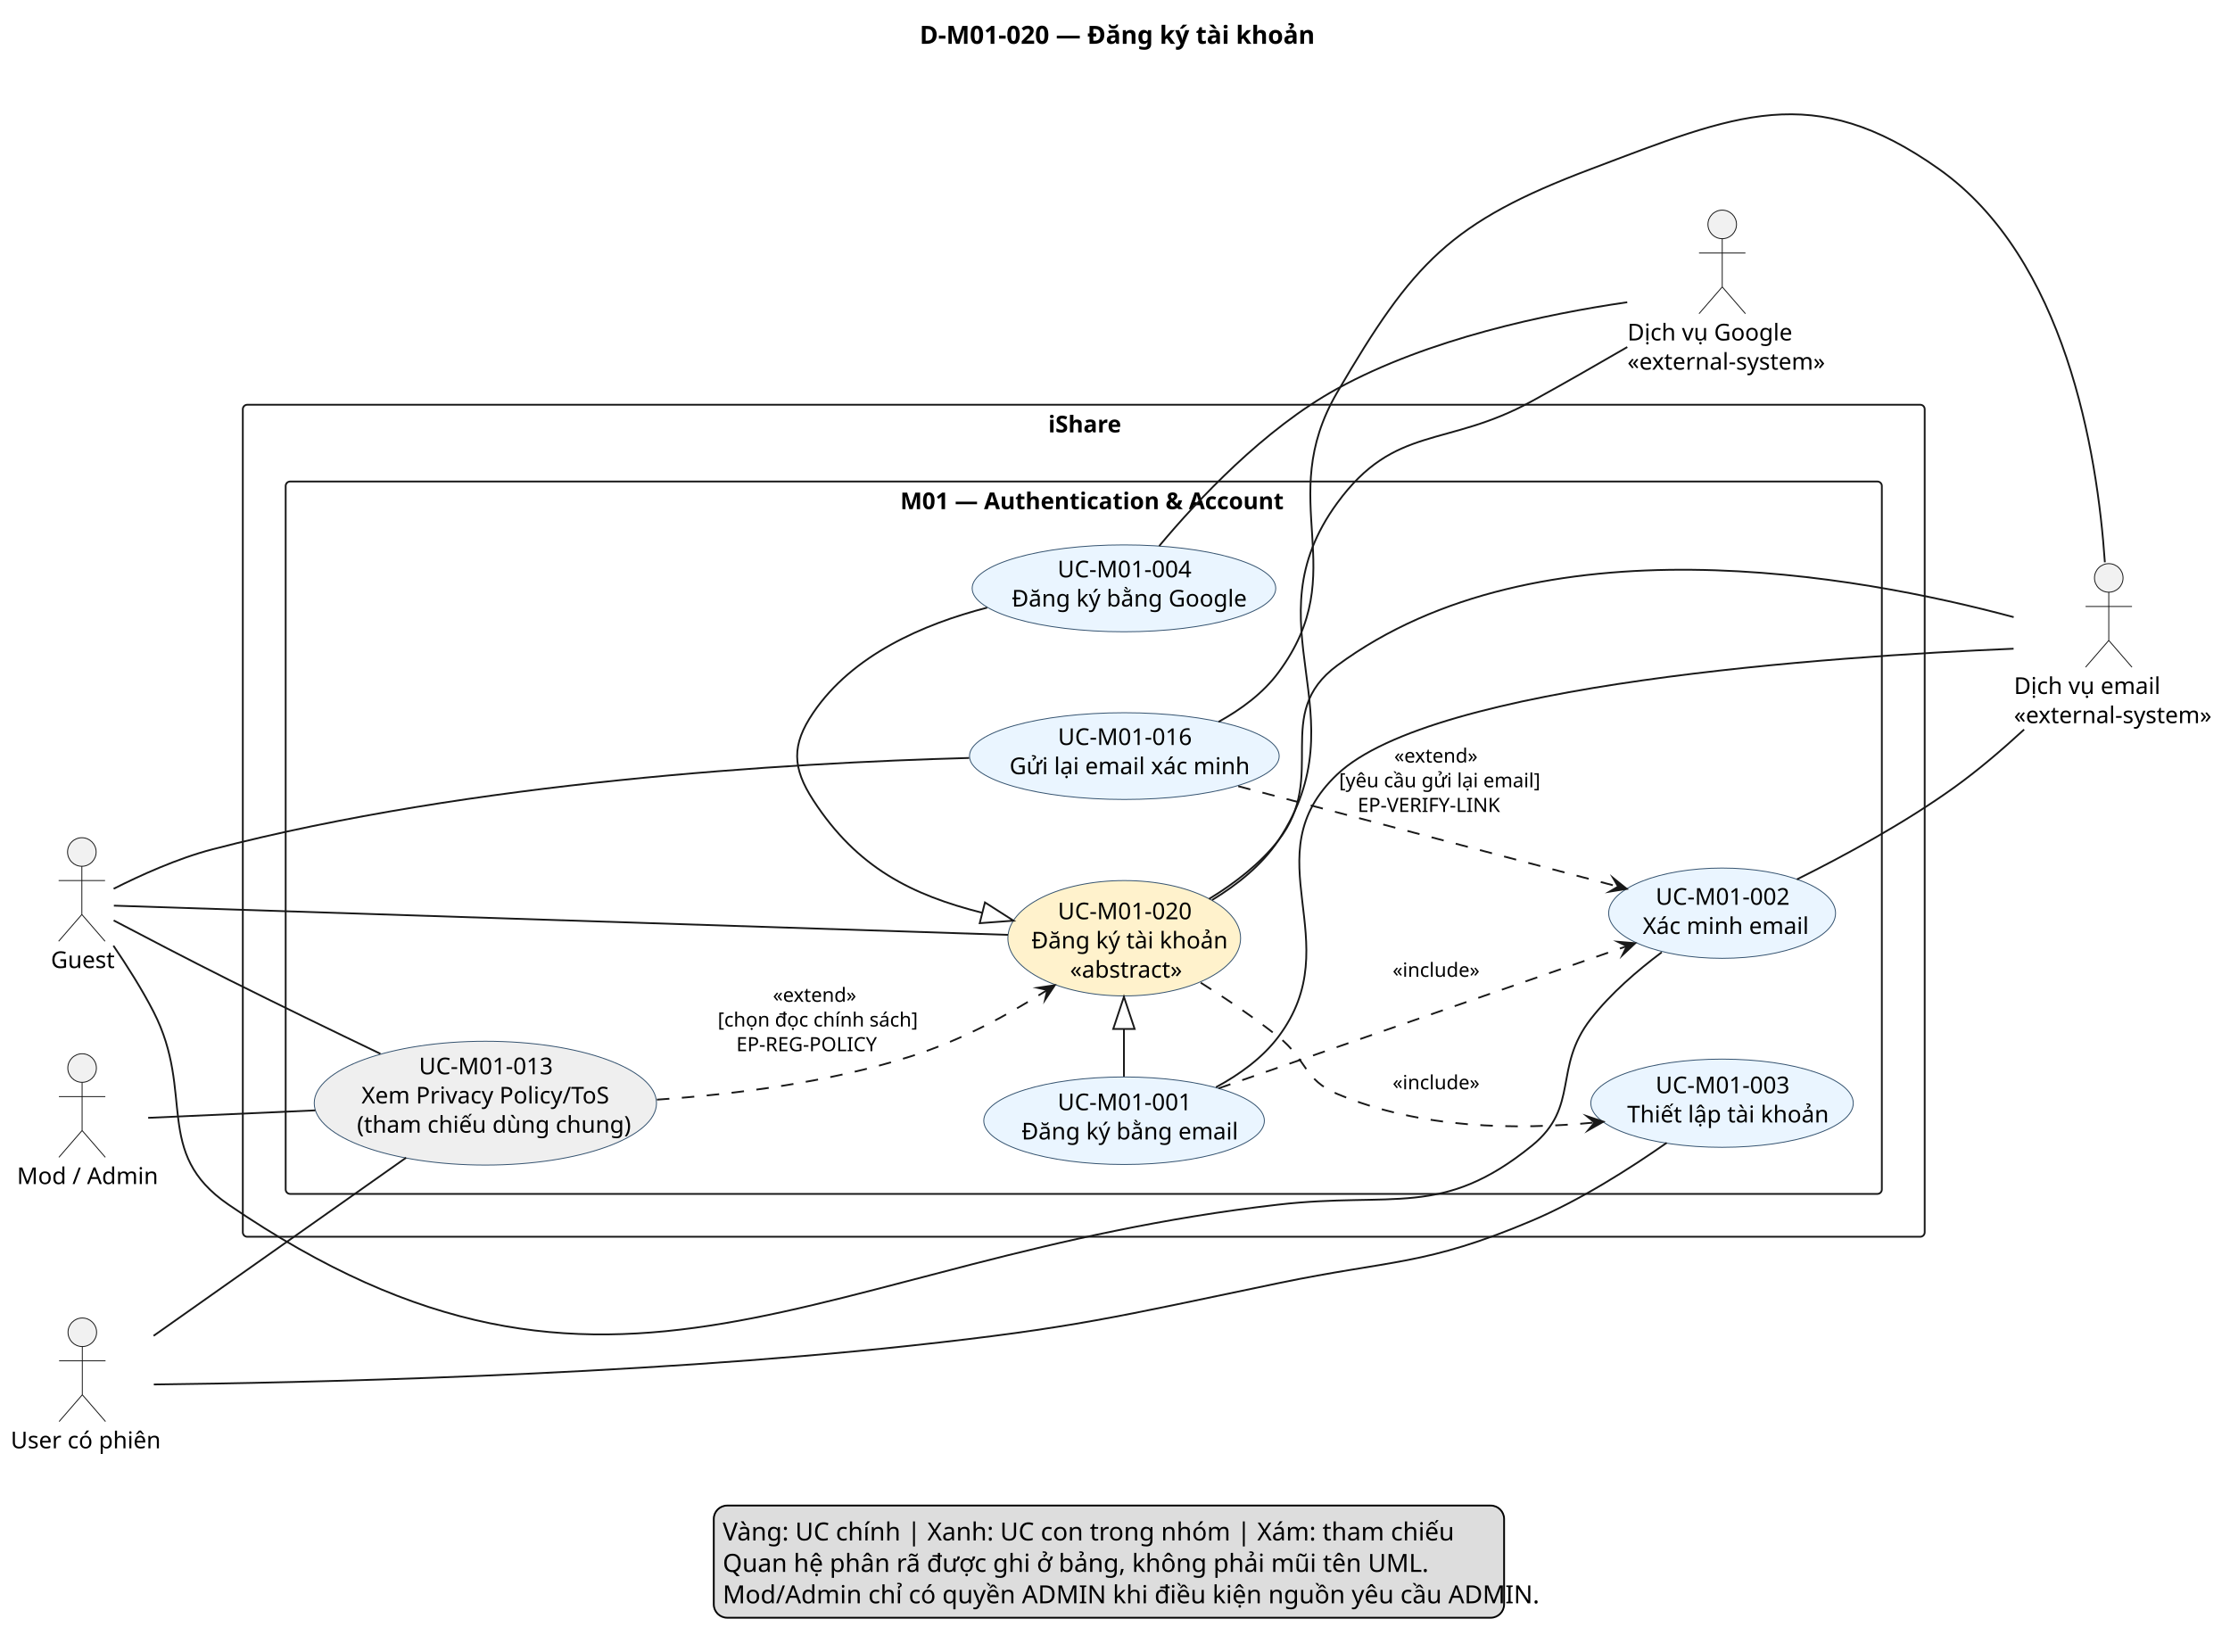
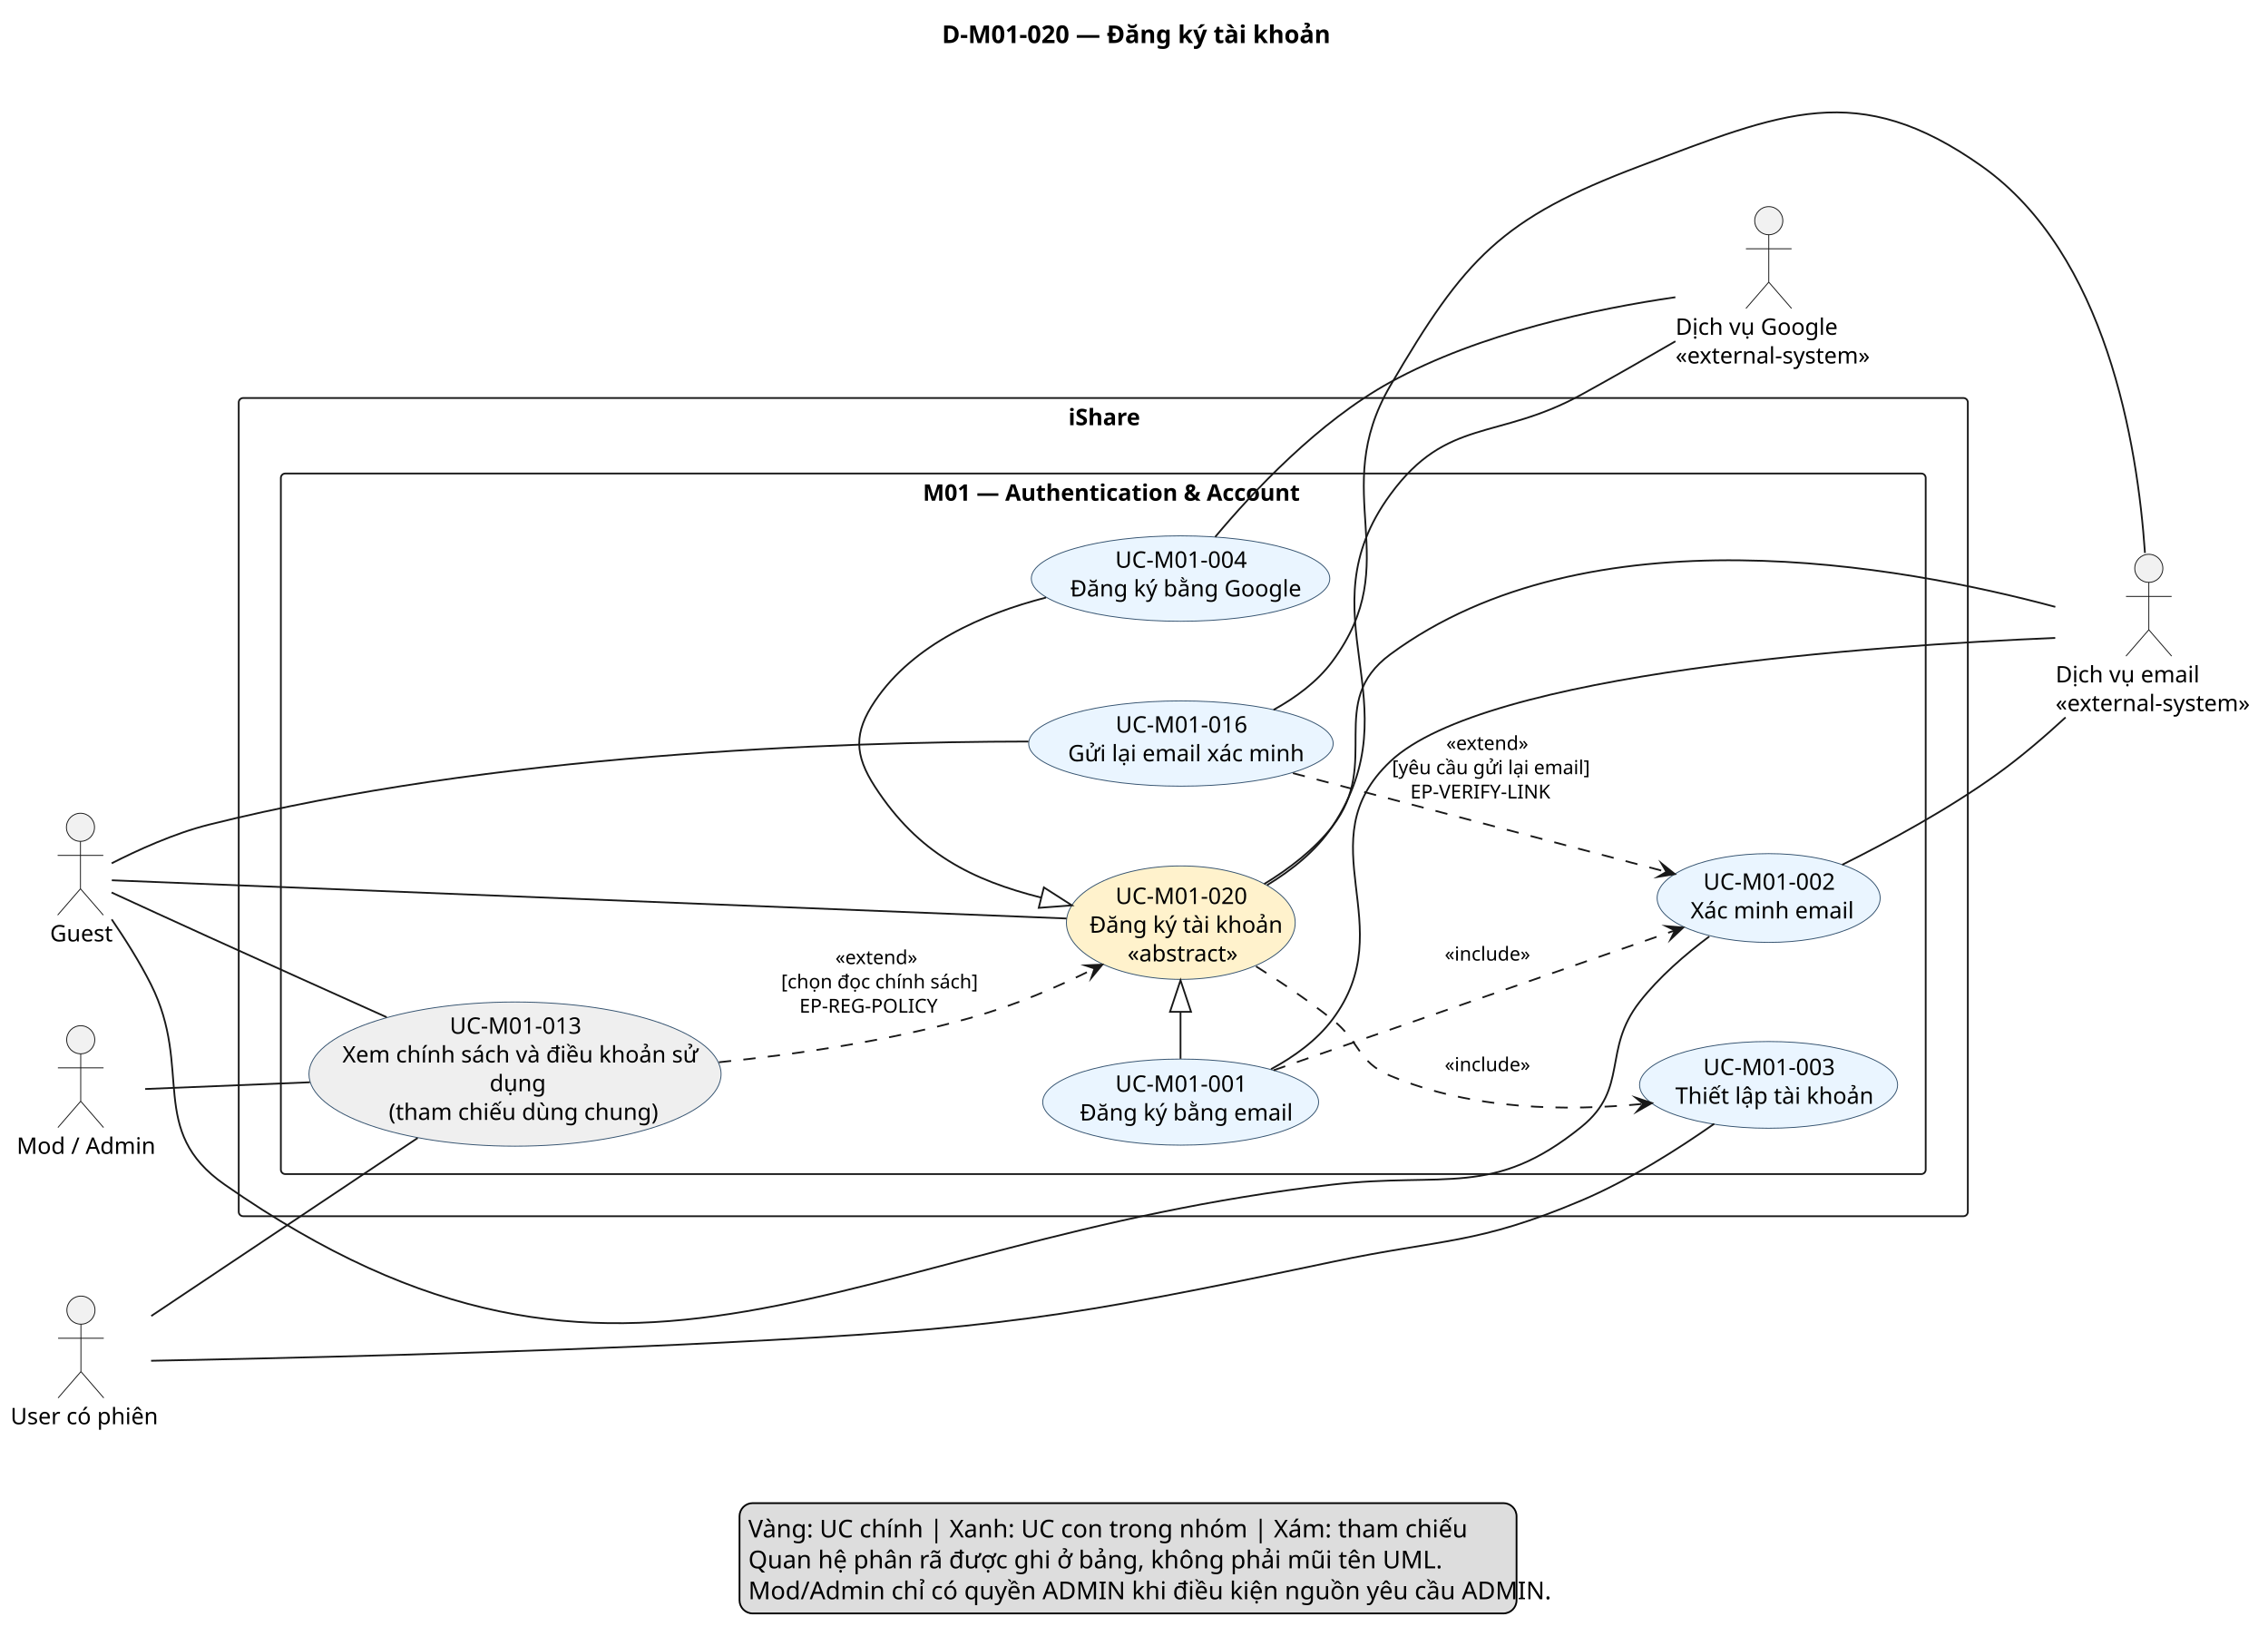
- <svg xmlns="http://www.w3.org/2000/svg" version="1.1" data-diagram-type="DESCRIPTION" style="width:1249px;height:925px;background:#FFFFFF;" width="1249px" height="925px" viewBox="0 0 1249 925" zoomAndPan="magnify" preserveAspectRatio="none" contentStyleType="text/css">
+ <svg xmlns="http://www.w3.org/2000/svg" version="1.1" data-diagram-type="DESCRIPTION" style="width:1292px;height:937px;background:#FFFFFF;" width="1292px" height="937px" viewBox="0 0 1292 937" zoomAndPan="magnify" preserveAspectRatio="none" contentStyleType="text/css">
  <defs />
  <g font-family="sans-serif" lengthAdjust="spacing">
    <g class="title" data-source-line="13">
-       <text x="515.079" y="24.533" fill="#000" font-size="14" textLength="212.051" font-weight="700">D-M01-020 — Đăng ký tài khoản</text>
+       <text x="536.579" y="24.533" fill="#000" font-size="14" textLength="212.051" font-weight="700">D-M01-020 — Đăng ký tài khoản</text>
    </g>
    <g class="cluster" data-qualified-name="iShare" id="ent0006" data-source-line="19">
-       <rect x="136" y="226.689" width="942" height="466" fill="none" style="stroke:#181818;stroke-width:1;" rx="2.5" ry="2.5" />
-       <text x="587.129" y="242.184" fill="#000" font-size="13" textLength="39.743" font-weight="700">iShare</text>
+       <rect x="136" y="226.689" width="985" height="466" fill="none" style="stroke:#181818;stroke-width:1;" rx="2.5" ry="2.5" />
+       <text x="608.629" y="242.184" fill="#000" font-size="13" textLength="39.743" font-weight="700">iShare</text>
    </g>
    <g class="cluster" data-qualified-name="iShare.M01 . Authentication . Account" id="ent0007" data-source-line="20">
-       <rect x="160" y="269.689" width="894" height="399" fill="none" style="stroke:#181818;stroke-width:1;" rx="2.5" ry="2.5" />
-       <text x="504.238" y="285.184" fill="#000" font-size="13" textLength="205.524" font-weight="700">M01 — Authentication &amp; Account</text>
+       <rect x="160" y="269.689" width="937" height="399" fill="none" style="stroke:#181818;stroke-width:1;" rx="2.5" ry="2.5" />
+       <text x="525.738" y="285.184" fill="#000" font-size="13" textLength="205.524" font-weight="700">M01 — Authentication &amp; Account</text>
    </g>
    <g class="entity" data-qualified-name="iShare.M01 . Authentication . Account.UC_M01_020" id="ent0008" data-source-line="21">
-       <ellipse cx="629.669" cy="525.496" rx="65.169" ry="32.306" fill="#FFF2CC" style="stroke:#34526F;stroke-width:0.5;" />
-       <text x="592.463" y="514.869" fill="#000" font-size="13" textLength="74.414">UC-M01-020</text>
-       <text x="577.638" y="531.22" fill="#000" font-size="13" textLength="104.063">Đăng ký tài khoản</text>
-       <text x="599.318" y="547.572" fill="#000" font-size="13" textLength="60.703">«abstract»</text>
+       <ellipse cx="672.669" cy="525.496" rx="65.169" ry="32.306" fill="#FFF2CC" style="stroke:#34526F;stroke-width:0.5;" />
+       <text x="635.463" y="514.869" fill="#000" font-size="13" textLength="74.414">UC-M01-020</text>
+       <text x="620.638" y="531.22" fill="#000" font-size="13" textLength="104.063">Đăng ký tài khoản</text>
+       <text x="642.318" y="547.572" fill="#000" font-size="13" textLength="60.703">«abstract»</text>
    </g>
    <g class="entity" data-qualified-name="iShare.M01 . Authentication . Account.UC_M01_001" id="ent0009" data-source-line="22">
-       <ellipse cx="629.58" cy="627.701" rx="78.58" ry="24.512" fill="#EAF5FF" style="stroke:#34526F;stroke-width:0.5;" />
-       <text x="592.373" y="621.828" fill="#000" font-size="13" textLength="74.414">UC-M01-001</text>
-       <text x="572.131" y="638.18" fill="#000" font-size="13" textLength="114.899">Đăng ký bằng email</text>
+       <ellipse cx="672.58" cy="627.701" rx="78.58" ry="24.512" fill="#EAF5FF" style="stroke:#34526F;stroke-width:0.5;" />
+       <text x="635.373" y="621.828" fill="#000" font-size="13" textLength="74.414">UC-M01-001</text>
+       <text x="615.131" y="638.18" fill="#000" font-size="13" textLength="114.899">Đăng ký bằng email</text>
    </g>
    <g class="entity" data-qualified-name="iShare.M01 . Authentication . Account.UC_M01_002" id="ent0010" data-source-line="23">
-       <ellipse cx="964.537" cy="511.467" rx="63.537" ry="25.278" fill="#EAF5FF" style="stroke:#34526F;stroke-width:0.5;" />
-       <text x="927.33" y="506.745" fill="#000" font-size="13" textLength="74.414">UC-M01-002</text>
-       <text x="920.103" y="523.097" fill="#000" font-size="13" textLength="88.867">Xác minh email</text>
+       <ellipse cx="1007.537" cy="511.467" rx="63.537" ry="25.278" fill="#EAF5FF" style="stroke:#34526F;stroke-width:0.5;" />
+       <text x="970.33" y="506.745" fill="#000" font-size="13" textLength="74.414">UC-M01-002</text>
+       <text x="963.103" y="523.097" fill="#000" font-size="13" textLength="88.867">Xác minh email</text>
    </g>
    <g class="entity" data-qualified-name="iShare.M01 . Authentication . Account.UC_M01_003" id="ent0011" data-source-line="24">
-       <ellipse cx="964.499" cy="617.892" rx="73.499" ry="24.702" fill="#EAF5FF" style="stroke:#34526F;stroke-width:0.5;" />
-       <text x="927.292" y="612.31" fill="#000" font-size="13" textLength="74.414">UC-M01-003</text>
-       <text x="911.382" y="628.661" fill="#000" font-size="13" textLength="106.234">Thiết lập tài khoản</text>
+       <ellipse cx="1007.499" cy="617.892" rx="73.499" ry="24.702" fill="#EAF5FF" style="stroke:#34526F;stroke-width:0.5;" />
+       <text x="970.292" y="612.31" fill="#000" font-size="13" textLength="74.414">UC-M01-003</text>
+       <text x="954.382" y="628.661" fill="#000" font-size="13" textLength="106.234">Thiết lập tài khoản</text>
    </g>
    <g class="entity" data-qualified-name="iShare.M01 . Authentication . Account.UC_M01_004" id="ent0012" data-source-line="25">
-       <ellipse cx="629.517" cy="329.518" rx="85.017" ry="24.329" fill="#EAF5FF" style="stroke:#34526F;stroke-width:0.5;" />
-       <text x="592.31" y="323.362" fill="#000" font-size="13" textLength="74.414">UC-M01-004</text>
-       <text x="566.64" y="339.714" fill="#000" font-size="13" textLength="125.753">Đăng ký bằng Google</text>
+       <ellipse cx="672.517" cy="329.518" rx="85.017" ry="24.329" fill="#EAF5FF" style="stroke:#34526F;stroke-width:0.5;" />
+       <text x="635.31" y="323.362" fill="#000" font-size="13" textLength="74.414">UC-M01-004</text>
+       <text x="609.64" y="339.714" fill="#000" font-size="13" textLength="125.753">Đăng ký bằng Google</text>
    </g>
    <g class="entity" data-qualified-name="iShare.M01 . Authentication . Account.UC_M01_013" id="ent0013" data-source-line="26">
-       <ellipse cx="271.85" cy="617.861" rx="95.85" ry="34.671" fill="#EFEFEF" style="stroke:#34526F;stroke-width:0.5;" />
-       <text x="234.644" y="601.695" fill="#000" font-size="13" textLength="74.414">UC-M01-013</text>
-       <text x="202.499" y="618.047" fill="#000" font-size="13" textLength="138.703">Xem Privacy Policy/ToS</text>
-       <text x="199.944" y="634.398" fill="#000" font-size="13" textLength="143.813">(tham chiếu dùng chung)</text>
+       <ellipse cx="293.383" cy="611.744" rx="117.383" ry="41.055" fill="#EFEFEF" style="stroke:#34526F;stroke-width:0.5;" />
+       <text x="256.176" y="588.785" fill="#000" font-size="13" textLength="74.414">UC-M01-013</text>
+       <text x="195.086" y="605.136" fill="#000" font-size="13" textLength="196.593">Xem chính sách và điều khoản sử</text>
+       <text x="278.923" y="621.488" fill="#000" font-size="13" textLength="28.92">dụng</text>
+       <text x="221.476" y="637.839" fill="#000" font-size="13" textLength="143.813">(tham chiếu dùng chung)</text>
    </g>
    <g class="entity" data-qualified-name="iShare.M01 . Authentication . Account.UC_M01_016" id="ent0014" data-source-line="27">
-       <ellipse cx="629.732" cy="423.478" rx="86.732" ry="24.288" fill="#EAF5FF" style="stroke:#34526F;stroke-width:0.5;" />
-       <text x="592.526" y="417.258" fill="#000" font-size="13" textLength="74.414">UC-M01-016</text>
-       <text x="565.418" y="433.61" fill="#000" font-size="13" textLength="128.629">Gửi lại email xác minh</text>
+       <ellipse cx="672.732" cy="423.478" rx="86.732" ry="24.288" fill="#EAF5FF" style="stroke:#34526F;stroke-width:0.5;" />
+       <text x="635.526" y="417.258" fill="#000" font-size="13" textLength="74.414">UC-M01-016</text>
+       <text x="608.418" y="433.61" fill="#000" font-size="13" textLength="128.629">Gửi lại email xác minh</text>
    </g>
    <g class="entity" data-qualified-name="ACT_001" id="ent0001" data-source-line="14">
-       <ellipse cx="45.842" cy="477.189" rx="8" ry="8" fill="#F1F1F1" style="stroke:#181818;stroke-width:0.5;" />
-       <path d="M45.842,485.189 L45.842,512.189 M32.842,493.189 L58.842,493.189 M45.842,512.189 L32.842,527.189 M45.842,512.189 L58.842,527.189" style="stroke:#181818;stroke-width:0.5;" fill="none" />
-       <text x="28.5" y="542.184" fill="#000" font-size="13" textLength="34.684">Guest</text>
+       <ellipse cx="45.842" cy="471.189" rx="8" ry="8" fill="#F1F1F1" style="stroke:#181818;stroke-width:0.5;" />
+       <path d="M45.842,479.189 L45.842,506.189 M32.842,487.189 L58.842,487.189 M45.842,506.189 L32.842,521.189 M45.842,506.189 L58.842,521.189" style="stroke:#181818;stroke-width:0.5;" fill="none" />
+       <text x="28.5" y="536.184" fill="#000" font-size="13" textLength="34.684">Guest</text>
    </g>
    <g class="entity" data-qualified-name="ACT_004" id="ent0002" data-source-line="15">
-       <ellipse cx="964.604" cy="125.689" rx="8" ry="8" fill="#F1F1F1" style="stroke:#181818;stroke-width:0.5;" />
-       <path d="M964.604,133.689 L964.604,160.689 M951.604,141.689 L977.604,141.689 M964.604,160.689 L951.604,175.689 M964.604,160.689 L977.604,175.689" style="stroke:#181818;stroke-width:0.5;" fill="none" />
-       <text x="911.5" y="190.684" fill="#000" font-size="13" textLength="88.88">Dịch vụ Google</text>
-       <text x="911.5" y="207.036" fill="#000" font-size="13" textLength="106.209">«external-system»</text>
+       <ellipse cx="1007.604" cy="125.689" rx="8" ry="8" fill="#F1F1F1" style="stroke:#181818;stroke-width:0.5;" />
+       <path d="M1007.604,133.689 L1007.604,160.689 M994.604,141.689 L1020.604,141.689 M1007.604,160.689 L994.604,175.689 M1007.604,160.689 L1020.604,175.689" style="stroke:#181818;stroke-width:0.5;" fill="none" />
+       <text x="954.5" y="190.684" fill="#000" font-size="13" textLength="88.88">Dịch vụ Google</text>
+       <text x="954.5" y="207.036" fill="#000" font-size="13" textLength="106.209">«external-system»</text>
    </g>
    <g class="entity" data-qualified-name="ACT_005" id="ent0003" data-source-line="16">
-       <ellipse cx="1181.104" cy="323.689" rx="8" ry="8" fill="#F1F1F1" style="stroke:#181818;stroke-width:0.5;" />
-       <path d="M1181.104,331.689 L1181.104,358.689 M1168.104,339.689 L1194.104,339.689 M1181.104,358.689 L1168.104,373.689 M1181.104,358.689 L1194.104,373.689" style="stroke:#181818;stroke-width:0.5;" fill="none" />
-       <text x="1128" y="388.684" fill="#000" font-size="13" textLength="78.025">Dịch vụ email</text>
-       <text x="1128" y="405.036" fill="#000" font-size="13" textLength="106.209">«external-system»</text>
+       <ellipse cx="1224.104" cy="323.689" rx="8" ry="8" fill="#F1F1F1" style="stroke:#181818;stroke-width:0.5;" />
+       <path d="M1224.104,331.689 L1224.104,358.689 M1211.104,339.689 L1237.104,339.689 M1224.104,358.689 L1211.104,373.689 M1224.104,358.689 L1237.104,373.689" style="stroke:#181818;stroke-width:0.5;" fill="none" />
+       <text x="1171" y="388.684" fill="#000" font-size="13" textLength="78.025">Dịch vụ email</text>
+       <text x="1171" y="405.036" fill="#000" font-size="13" textLength="106.209">«external-system»</text>
    </g>
    <g class="entity" data-qualified-name="ACT_002" id="ent0004" data-source-line="17">
      <ellipse cx="46.104" cy="746.189" rx="8" ry="8" fill="#F1F1F1" style="stroke:#181818;stroke-width:0.5;" />
      <path d="M46.104,754.189 L46.104,781.189 M33.104,762.189 L59.104,762.189 M46.104,781.189 L33.104,796.189 M46.104,781.189 L59.104,796.189" style="stroke:#181818;stroke-width:0.5;" fill="none" />
      <text x="6" y="811.184" fill="#000" font-size="13" textLength="80.209">User có phiên</text>
    </g>
    <g class="entity" data-qualified-name="ACT_003" id="ent0005" data-source-line="18">
-       <ellipse cx="45.986" cy="598.189" rx="8" ry="8" fill="#F1F1F1" style="stroke:#181818;stroke-width:0.5;" />
-       <path d="M45.986,606.189 L45.986,633.189 M32.986,614.189 L58.986,614.189 M45.986,633.189 L32.986,648.189 M45.986,633.189 L58.986,648.189" style="stroke:#181818;stroke-width:0.5;" fill="none" />
-       <text x="9.5" y="663.184" fill="#000" font-size="13" textLength="72.973">Mod / Admin</text>
+       <ellipse cx="45.986" cy="592.189" rx="8" ry="8" fill="#F1F1F1" style="stroke:#181818;stroke-width:0.5;" />
+       <path d="M45.986,600.189 L45.986,627.189 M32.986,608.189 L58.986,608.189 M45.986,627.189 L32.986,642.189 M45.986,627.189 L58.986,642.189" style="stroke:#181818;stroke-width:0.5;" fill="none" />
+       <text x="9.5" y="657.184" fill="#000" font-size="13" textLength="72.973">Mod / Admin</text>
    </g>
    <g class="link" data-entity-1="ent0001" data-entity-2="ent0008" id="lnk15" data-source-line="30" data-link-type="association">
-       <path d="M63.78,507.239 C137.24,509.639 432.76,519.289 564.53,523.599" style="stroke:#181818;stroke-width:1;" fill="none" id="ACT_001-UC_M01_020" />
+       <path d="M63.7,501.359 C141.2,504.459 467.8,517.539 607.59,523.129" style="stroke:#181818;stroke-width:1;" fill="none" id="ACT_001-UC_M01_020" />
    </g>
    <g class="link" data-entity-1="ent0008" data-entity-2="ent0002" id="lnk16" data-source-line="31" data-link-type="association">
-       <path d="M678.86,504.099 C692.86,495.599 706.82,484.509 716,470.689 C763.16,399.649 698.7,350.549 749,281.689 C781.25,237.549 810.1,251.039 858,224.689 C875.52,215.049 894.48,204.219 911.43,194.379" style="stroke:#181818;stroke-width:1;" fill="none" id="UC_M01_020-ACT_004" />
+       <path d="M721.86,504.099 C735.86,495.599 749.82,484.509 759,470.689 C806.16,399.649 741.7,350.549 792,281.689 C824.25,237.549 853.1,251.039 901,224.689 C918.52,215.049 937.48,204.219 954.43,194.379" style="stroke:#181818;stroke-width:1;" fill="none" id="UC_M01_020-ACT_004" />
    </g>
    <g class="link" data-entity-1="ent0008" data-entity-2="ent0003" id="lnk17" data-source-line="32" data-link-type="association">
-       <path d="M677.19,503.479 C691.26,494.899 705.69,483.919 716,470.689 C744.25,434.439 712.02,399.979 749,372.689 C861.77,289.469 1040.16,322.099 1127.84,345.639" style="stroke:#181818;stroke-width:1;" fill="none" id="UC_M01_020-ACT_005" />
+       <path d="M720.19,503.479 C734.26,494.899 748.69,483.919 759,470.689 C787.25,434.439 755.02,399.979 792,372.689 C904.77,289.469 1083.16,322.099 1170.84,345.639" style="stroke:#181818;stroke-width:1;" fill="none" id="UC_M01_020-ACT_005" />
    </g>
    <g class="link" data-entity-1="ent0009" data-entity-2="ent0003" id="lnk18" data-source-line="33" data-link-type="association">
-       <path d="M681.07,608.929 C694.14,601.879 707.04,592.609 716,580.689 C756.23,527.159 700.36,479.709 749,433.689 C802.8,382.789 1025.25,367.649 1127.79,363.329" style="stroke:#181818;stroke-width:1;" fill="none" id="UC_M01_001-ACT_005" />
+       <path d="M724.07,608.929 C737.14,601.879 750.04,592.609 759,580.689 C799.23,527.159 743.36,479.709 792,433.689 C845.8,382.789 1068.25,367.649 1170.79,363.329" style="stroke:#181818;stroke-width:1;" fill="none" id="UC_M01_001-ACT_005" />
    </g>
    <g class="link" data-entity-1="ent0001" data-entity-2="ent0010" id="lnk19" data-source-line="34" data-link-type="association">
-       <path d="M63.53,529.669 C70.95,540.579 79.48,553.979 86,566.689 C109.49,612.519 85.49,645.609 128,674.689 C343.69,822.239 456.37,704.459 716,674.689 C780.37,667.309 807.7,682.529 858,641.689 C885.01,619.749 869.63,598.149 891,570.689 C902.06,556.479 917.16,543.499 930.72,533.349" style="stroke:#181818;stroke-width:1;" fill="none" id="ACT_001-UC_M01_002" />
+       <path d="M63.63,523.619 C71.08,534.509 79.6,547.919 86,560.689 C110.2,608.959 83.71,643.809 128,674.689 C358.04,835.099 480.38,706.639 759,674.689 C823.37,667.309 850.7,682.529 901,641.689 C928.01,619.749 912.63,598.149 934,570.689 C945.06,556.479 960.16,543.499 973.72,533.349" style="stroke:#181818;stroke-width:1;" fill="none" id="ACT_001-UC_M01_002" />
    </g>
    <g class="link" data-entity-1="ent0010" data-entity-2="ent0003" id="lnk20" data-source-line="35" data-link-type="association">
-       <path d="M1006.43,492.529 C1032.71,479.449 1067.04,460.869 1095,440.689 C1108.23,431.139 1121.6,419.719 1133.69,408.579" style="stroke:#181818;stroke-width:1;" fill="none" id="UC_M01_002-ACT_005" />
+       <path d="M1049.43,492.529 C1075.71,479.449 1110.04,460.869 1138,440.689 C1151.23,431.139 1164.6,419.719 1176.69,408.579" style="stroke:#181818;stroke-width:1;" fill="none" id="UC_M01_002-ACT_005" />
    </g>
    <g class="link" data-entity-1="ent0004" data-entity-2="ent0011" id="lnk21" data-source-line="36" data-link-type="association">
-       <path d="M86.15,775.419 C166.05,774.529 353.59,770.629 510,753.689 C602.33,743.689 625.08,737.589 716,718.689 C779.64,705.459 798.14,709.019 858,683.689 C885.06,672.239 913.14,654.329 933.53,640.049" style="stroke:#181818;stroke-width:1;" fill="none" id="ACT_002-UC_M01_003" />
+       <path d="M86.07,775.019 C152.75,773.769 292.76,770.639 411,764.689 C566.82,756.849 606.33,750.809 759,718.689 C822.61,705.309 841.14,709.019 901,683.689 C928.06,672.239 956.14,654.329 976.53,640.049" style="stroke:#181818;stroke-width:1;" fill="none" id="ACT_002-UC_M01_003" />
    </g>
    <g class="link" data-entity-1="ent0012" data-entity-2="ent0002" id="lnk22" data-source-line="37" data-link-type="association">
-       <path d="M649.25,305.809 C670.66,280.189 708.05,240.159 749,217.689 C800.17,189.609 866.2,175.839 911.4,169.279" style="stroke:#181818;stroke-width:1;" fill="none" id="UC_M01_004-ACT_004" />
+       <path d="M692.25,305.809 C713.66,280.189 751.05,240.159 792,217.689 C843.17,189.609 909.2,175.839 954.4,169.279" style="stroke:#181818;stroke-width:1;" fill="none" id="UC_M01_004-ACT_004" />
    </g>
    <g class="link" data-entity-1="ent0001" data-entity-2="ent0013" id="lnk23" data-source-line="38" data-link-type="association">
-       <path d="M63.68,515.519 C80.01,524.119 105.62,537.489 128,548.689 C155.86,562.629 186.98,577.709 213.06,590.199" style="stroke:#181818;stroke-width:1;" fill="none" id="ACT_001-UC_M01_013" />
+       <path d="M63.57,508.329 C78.15,515.039 99.97,525.049 119,533.689 C152.23,548.769 189.1,565.369 220.27,579.359" style="stroke:#181818;stroke-width:1;" fill="none" id="ACT_001-UC_M01_013" />
    </g>
    <g class="link" data-entity-1="ent0004" data-entity-2="ent0013" id="lnk24" data-source-line="39" data-link-type="association">
-       <path d="M86.02,748.169 C125.5,720.319 186.42,677.349 227.45,648.409" style="stroke:#181818;stroke-width:1;" fill="none" id="ACT_002-UC_M01_013" />
+       <path d="M86.17,749.519 C127.19,722.119 191.92,678.879 237.93,648.139" style="stroke:#181818;stroke-width:1;" fill="none" id="ACT_002-UC_M01_013" />
    </g>
    <g class="link" data-entity-1="ent0005" data-entity-2="ent0013" id="lnk25" data-source-line="40" data-link-type="association">
-       <path d="M82.99,626.079 C108.34,624.949 143.53,623.379 176.62,621.899" style="stroke:#181818;stroke-width:1;" fill="none" id="ACT_003-UC_M01_013" />
+       <path d="M82.7,620.239 C107.63,619.219 142.44,617.799 176.55,616.409" style="stroke:#181818;stroke-width:1;" fill="none" id="ACT_003-UC_M01_013" />
    </g>
    <g class="link" data-entity-1="ent0001" data-entity-2="ent0014" id="lnk26" data-source-line="41" data-link-type="association">
-       <path d="M63.65,497.789 C77.92,490.579 99.24,480.819 119,475.689 C264.65,437.859 440.42,427.319 542.81,424.519" style="stroke:#181818;stroke-width:1;" fill="none" id="ACT_001-UC_M01_016" />
+       <path d="M63.62,491.689 C77.88,484.429 99.19,474.639 119,469.689 C280.55,429.329 476.07,422.509 585.87,422.329" style="stroke:#181818;stroke-width:1;" fill="none" id="ACT_001-UC_M01_016" />
    </g>
    <g class="link" data-entity-1="ent0014" data-entity-2="ent0003" id="lnk27" data-source-line="42" data-link-type="association">
-       <path d="M682.51,404.279 C695.12,397.329 707.43,388.259 716,376.689 C758.45,319.399 713.07,281.279 749,219.689 C791.37,147.059 812.34,124.379 891,94.689 C972.08,64.089 1015.27,44.609 1086,94.689 C1156.79,144.809 1174.65,252.739 1178.91,314.939" style="stroke:#181818;stroke-width:1;" fill="none" id="UC_M01_016-ACT_005" />
+       <path d="M725.51,404.279 C738.12,397.329 750.43,388.259 759,376.689 C801.45,319.399 756.07,281.279 792,219.689 C834.37,147.059 855.34,124.379 934,94.689 C1015.08,64.089 1058.27,44.609 1129,94.689 C1199.79,144.809 1217.65,252.739 1221.91,314.939" style="stroke:#181818;stroke-width:1;" fill="none" id="UC_M01_016-ACT_005" />
    </g>
    <g class="link" data-entity-1="ent0009" data-entity-2="ent0008" id="lnk28" data-source-line="43" data-link-type="extension">
-       <path d="M629.5,602.989 C629.5,588.089 629.5,591.199 629.5,576.299" style="stroke:#181818;stroke-width:1;" fill="none" id="UC_M01_001-to-UC_M01_020" />
-       <polygon points="629.5,558.299,623.5,576.299,635.5,576.299,629.5,558.299" fill="none" style="stroke:#181818;stroke-width:1;stroke-linejoin:miter;stroke-miterlimit:10;" />
+       <path d="M672.5,602.989 C672.5,588.089 672.5,591.199 672.5,576.299" style="stroke:#181818;stroke-width:1;" fill="none" id="UC_M01_001-to-UC_M01_020" />
+       <polygon points="672.5,558.299,666.5,576.299,678.5,576.299,672.5,558.299" fill="none" style="stroke:#181818;stroke-width:1;stroke-linejoin:miter;stroke-miterlimit:10;" />
    </g>
    <g class="link" data-entity-1="ent0012" data-entity-2="ent0008" id="lnk29" data-source-line="44" data-link-type="extension">
-       <path d="M552.89,340.329 C516.99,349.579 477.39,366.869 455.5,399.189 C443.29,417.219 443.64,429.919 455.5,448.189 C480.17,486.189 510.817,501.304 550.197,511.244" style="stroke:#181818;stroke-width:1;" fill="none" id="UC_M01_004-to-UC_M01_020" />
-       <polygon points="567.65,515.649,551.666,505.427,548.729,517.062,567.65,515.649" fill="none" style="stroke:#181818;stroke-width:1;stroke-linejoin:miter;stroke-miterlimit:10;" />
+       <path d="M595.89,340.329 C559.99,349.579 520.39,366.869 498.5,399.189 C486.29,417.219 486.64,429.919 498.5,448.189 C523.17,486.189 553.817,501.304 593.197,511.244" style="stroke:#181818;stroke-width:1;" fill="none" id="UC_M01_004-to-UC_M01_020" />
+       <polygon points="610.65,515.649,594.666,505.427,591.729,517.062,610.65,515.649" fill="none" style="stroke:#181818;stroke-width:1;stroke-linejoin:miter;stroke-miterlimit:10;" />
    </g>
    <g class="link" data-entity-1="ent0008" data-entity-2="ent0011" id="lnk30" data-source-line="45" data-link-type="dependency">
-       <path d="M672.52,550.389 C686.75,559.359 702.45,569.939 716,580.689 C732,593.389 730.16,604.799 749,612.689 C796.07,632.409 849.213,632.928 893.083,628.708" style="stroke:#181818;stroke-width:1;stroke-dasharray:7,7;" fill="none" id="UC_M01_020-to-UC_M01_003" />
-       <polygon points="898.06,628.229,888.718,625.11,893.083,628.708,889.484,633.073,898.06,628.229" fill="#181818" style="stroke:#181818;stroke-width:1;stroke-linejoin:miter;stroke-miterlimit:10;" />
-       <text x="780" y="610.108" fill="#000" font-size="11" textLength="47.094">«include»</text>
+       <path d="M715.52,550.389 C729.75,559.359 745.45,569.939 759,580.689 C775,593.389 773.16,604.799 792,612.689 C839.07,632.409 892.213,632.928 936.083,628.708" style="stroke:#181818;stroke-width:1;stroke-dasharray:7,7;" fill="none" id="UC_M01_020-to-UC_M01_003" />
+       <polygon points="941.06,628.229,931.718,625.11,936.083,628.708,932.484,633.073,941.06,628.229" fill="#181818" style="stroke:#181818;stroke-width:1;stroke-linejoin:miter;stroke-miterlimit:10;" />
+       <text x="823" y="610.108" fill="#000" font-size="11" textLength="47.094">«include»</text>
    </g>
    <g class="link" data-entity-1="ent0009" data-entity-2="ent0010" id="lnk31" data-source-line="46" data-link-type="dependency">
-       <path d="M682.53,609.569 C746.46,587.289 849.308,551.464 911.158,529.924" style="stroke:#181818;stroke-width:1;stroke-dasharray:7,7;" fill="none" id="UC_M01_001-to-UC_M01_002" />
-       <polygon points="915.88,528.279,906.065,527.462,911.158,529.924,908.696,535.017,915.88,528.279" fill="#181818" style="stroke:#181818;stroke-width:1;stroke-linejoin:miter;stroke-miterlimit:10;" />
-       <text x="780" y="547.108" fill="#000" font-size="11" textLength="47.094">«include»</text>
+       <path d="M725.53,609.569 C789.46,587.289 892.308,551.464 954.158,529.924" style="stroke:#181818;stroke-width:1;stroke-dasharray:7,7;" fill="none" id="UC_M01_001-to-UC_M01_002" />
+       <polygon points="958.88,528.279,949.065,527.462,954.158,529.924,951.696,535.017,958.88,528.279" fill="#181818" style="stroke:#181818;stroke-width:1;stroke-linejoin:miter;stroke-miterlimit:10;" />
+       <text x="823" y="547.108" fill="#000" font-size="11" textLength="47.094">«include»</text>
    </g>
    <g class="link" data-entity-1="ent0013" data-entity-2="ent0008" id="lnk32" data-source-line="47" data-link-type="dependency">
-       <path d="M367.93,615.899 C411.99,612.899 464.55,606.179 510,591.689 C538.72,582.529 564.115,568.704 586.565,554.494" style="stroke:#181818;stroke-width:1;stroke-dasharray:7,7;" fill="none" id="UC_M01_013-to-UC_M01_020" />
-       <polygon points="590.79,551.819,581.046,553.253,586.565,554.494,585.325,560.013,590.79,551.819" fill="#181818" style="stroke:#181818;stroke-width:1;stroke-linejoin:miter;stroke-miterlimit:10;" />
-       <text x="432.876" y="561.108" fill="#000" font-size="11" textLength="45.262">«extend»</text>
-       <text x="402" y="574.944" fill="#000" font-size="11" textLength="107.014">[chọn đọc chính sách]</text>
-       <text x="412.415" y="588.78" fill="#000" font-size="11" textLength="86.185">EP-REG-POLICY</text>
+       <path d="M409.55,604.999 C454.87,600.409 506.98,592.689 553,579.689 C578.78,572.409 601.614,562.518 623.504,551.618" style="stroke:#181818;stroke-width:1;stroke-dasharray:7,7;" fill="none" id="UC_M01_013-to-UC_M01_020" />
+       <polygon points="627.98,549.389,618.141,549.82,623.504,551.618,621.707,556.982,627.98,549.389" fill="#181818" style="stroke:#181818;stroke-width:1;stroke-linejoin:miter;stroke-miterlimit:10;" />
+       <text x="475.876" y="549.108" fill="#000" font-size="11" textLength="45.262">«extend»</text>
+       <text x="445" y="562.944" fill="#000" font-size="11" textLength="107.014">[chọn đọc chính sách]</text>
+       <text x="455.415" y="576.78" fill="#000" font-size="11" textLength="86.185">EP-REG-POLICY</text>
    </g>
    <g class="link" data-entity-1="ent0014" data-entity-2="ent0010" id="lnk33" data-source-line="48" data-link-type="dependency">
-       <path d="M693.53,440.349 C756.5,456.989 847.366,481.002 906.296,496.572" style="stroke:#181818;stroke-width:1;stroke-dasharray:7,7;" fill="none" id="UC_M01_016-to-UC_M01_002" />
-       <polygon points="911.13,497.849,903.45,491.683,906.296,496.572,901.407,499.418,911.13,497.849" fill="#181818" style="stroke:#181818;stroke-width:1;stroke-linejoin:miter;stroke-miterlimit:10;" />
-       <text x="780.881" y="427.108" fill="#000" font-size="11" textLength="45.262">«extend»</text>
-       <text x="750" y="440.944" fill="#000" font-size="11" textLength="107.024">[yêu cầu gửi lại email]</text>
-       <text x="760.42" y="454.78" fill="#000" font-size="11" textLength="86.185">EP-VERIFY-LINK</text>
+       <path d="M736.53,440.349 C799.5,456.989 890.366,481.002 949.296,496.572" style="stroke:#181818;stroke-width:1;stroke-dasharray:7,7;" fill="none" id="UC_M01_016-to-UC_M01_002" />
+       <polygon points="954.13,497.849,946.45,491.683,949.296,496.572,944.407,499.418,954.13,497.849" fill="#181818" style="stroke:#181818;stroke-width:1;stroke-linejoin:miter;stroke-miterlimit:10;" />
+       <text x="823.881" y="427.108" fill="#000" font-size="11" textLength="45.262">«extend»</text>
+       <text x="793" y="440.944" fill="#000" font-size="11" textLength="107.024">[yêu cầu gửi lại email]</text>
+       <text x="803.42" y="454.78" fill="#000" font-size="11" textLength="86.185">EP-VERIFY-LINK</text>
    </g>
    <g class="legend" data-source-line="49">
-       <rect x="399.778" y="843.239" width="442.653" height="62.828" fill="#DDD" style="stroke:#000;stroke-width:1;" rx="7.5" ry="7.5" />
-       <text x="404.778" y="862.773" fill="#000" font-size="14" textLength="388.582">Vàng: UC chính | Xanh: UC con trong nhóm | Xám: tham chiếu</text>
-       <text x="404.778" y="880.382" fill="#000" font-size="14" textLength="376.407">Quan hệ phân rã được ghi ở bảng, không phải mũi tên UML.</text>
-       <text x="404.778" y="897.991" fill="#000" font-size="14" textLength="432.653">Mod/Admin chỉ có quyền ADMIN khi điều kiện nguồn yêu cầu ADMIN.</text>
+       <rect x="421.278" y="856.099" width="442.653" height="62.828" fill="#DDD" style="stroke:#000;stroke-width:1;" rx="7.5" ry="7.5" />
+       <text x="426.278" y="875.633" fill="#000" font-size="14" textLength="388.582">Vàng: UC chính | Xanh: UC con trong nhóm | Xám: tham chiếu</text>
+       <text x="426.278" y="893.242" fill="#000" font-size="14" textLength="376.407">Quan hệ phân rã được ghi ở bảng, không phải mũi tên UML.</text>
+       <text x="426.278" y="910.851" fill="#000" font-size="14" textLength="432.653">Mod/Admin chỉ có quyền ADMIN khi điều kiện nguồn yêu cầu ADMIN.</text>
    </g>
  </g>
</svg>
